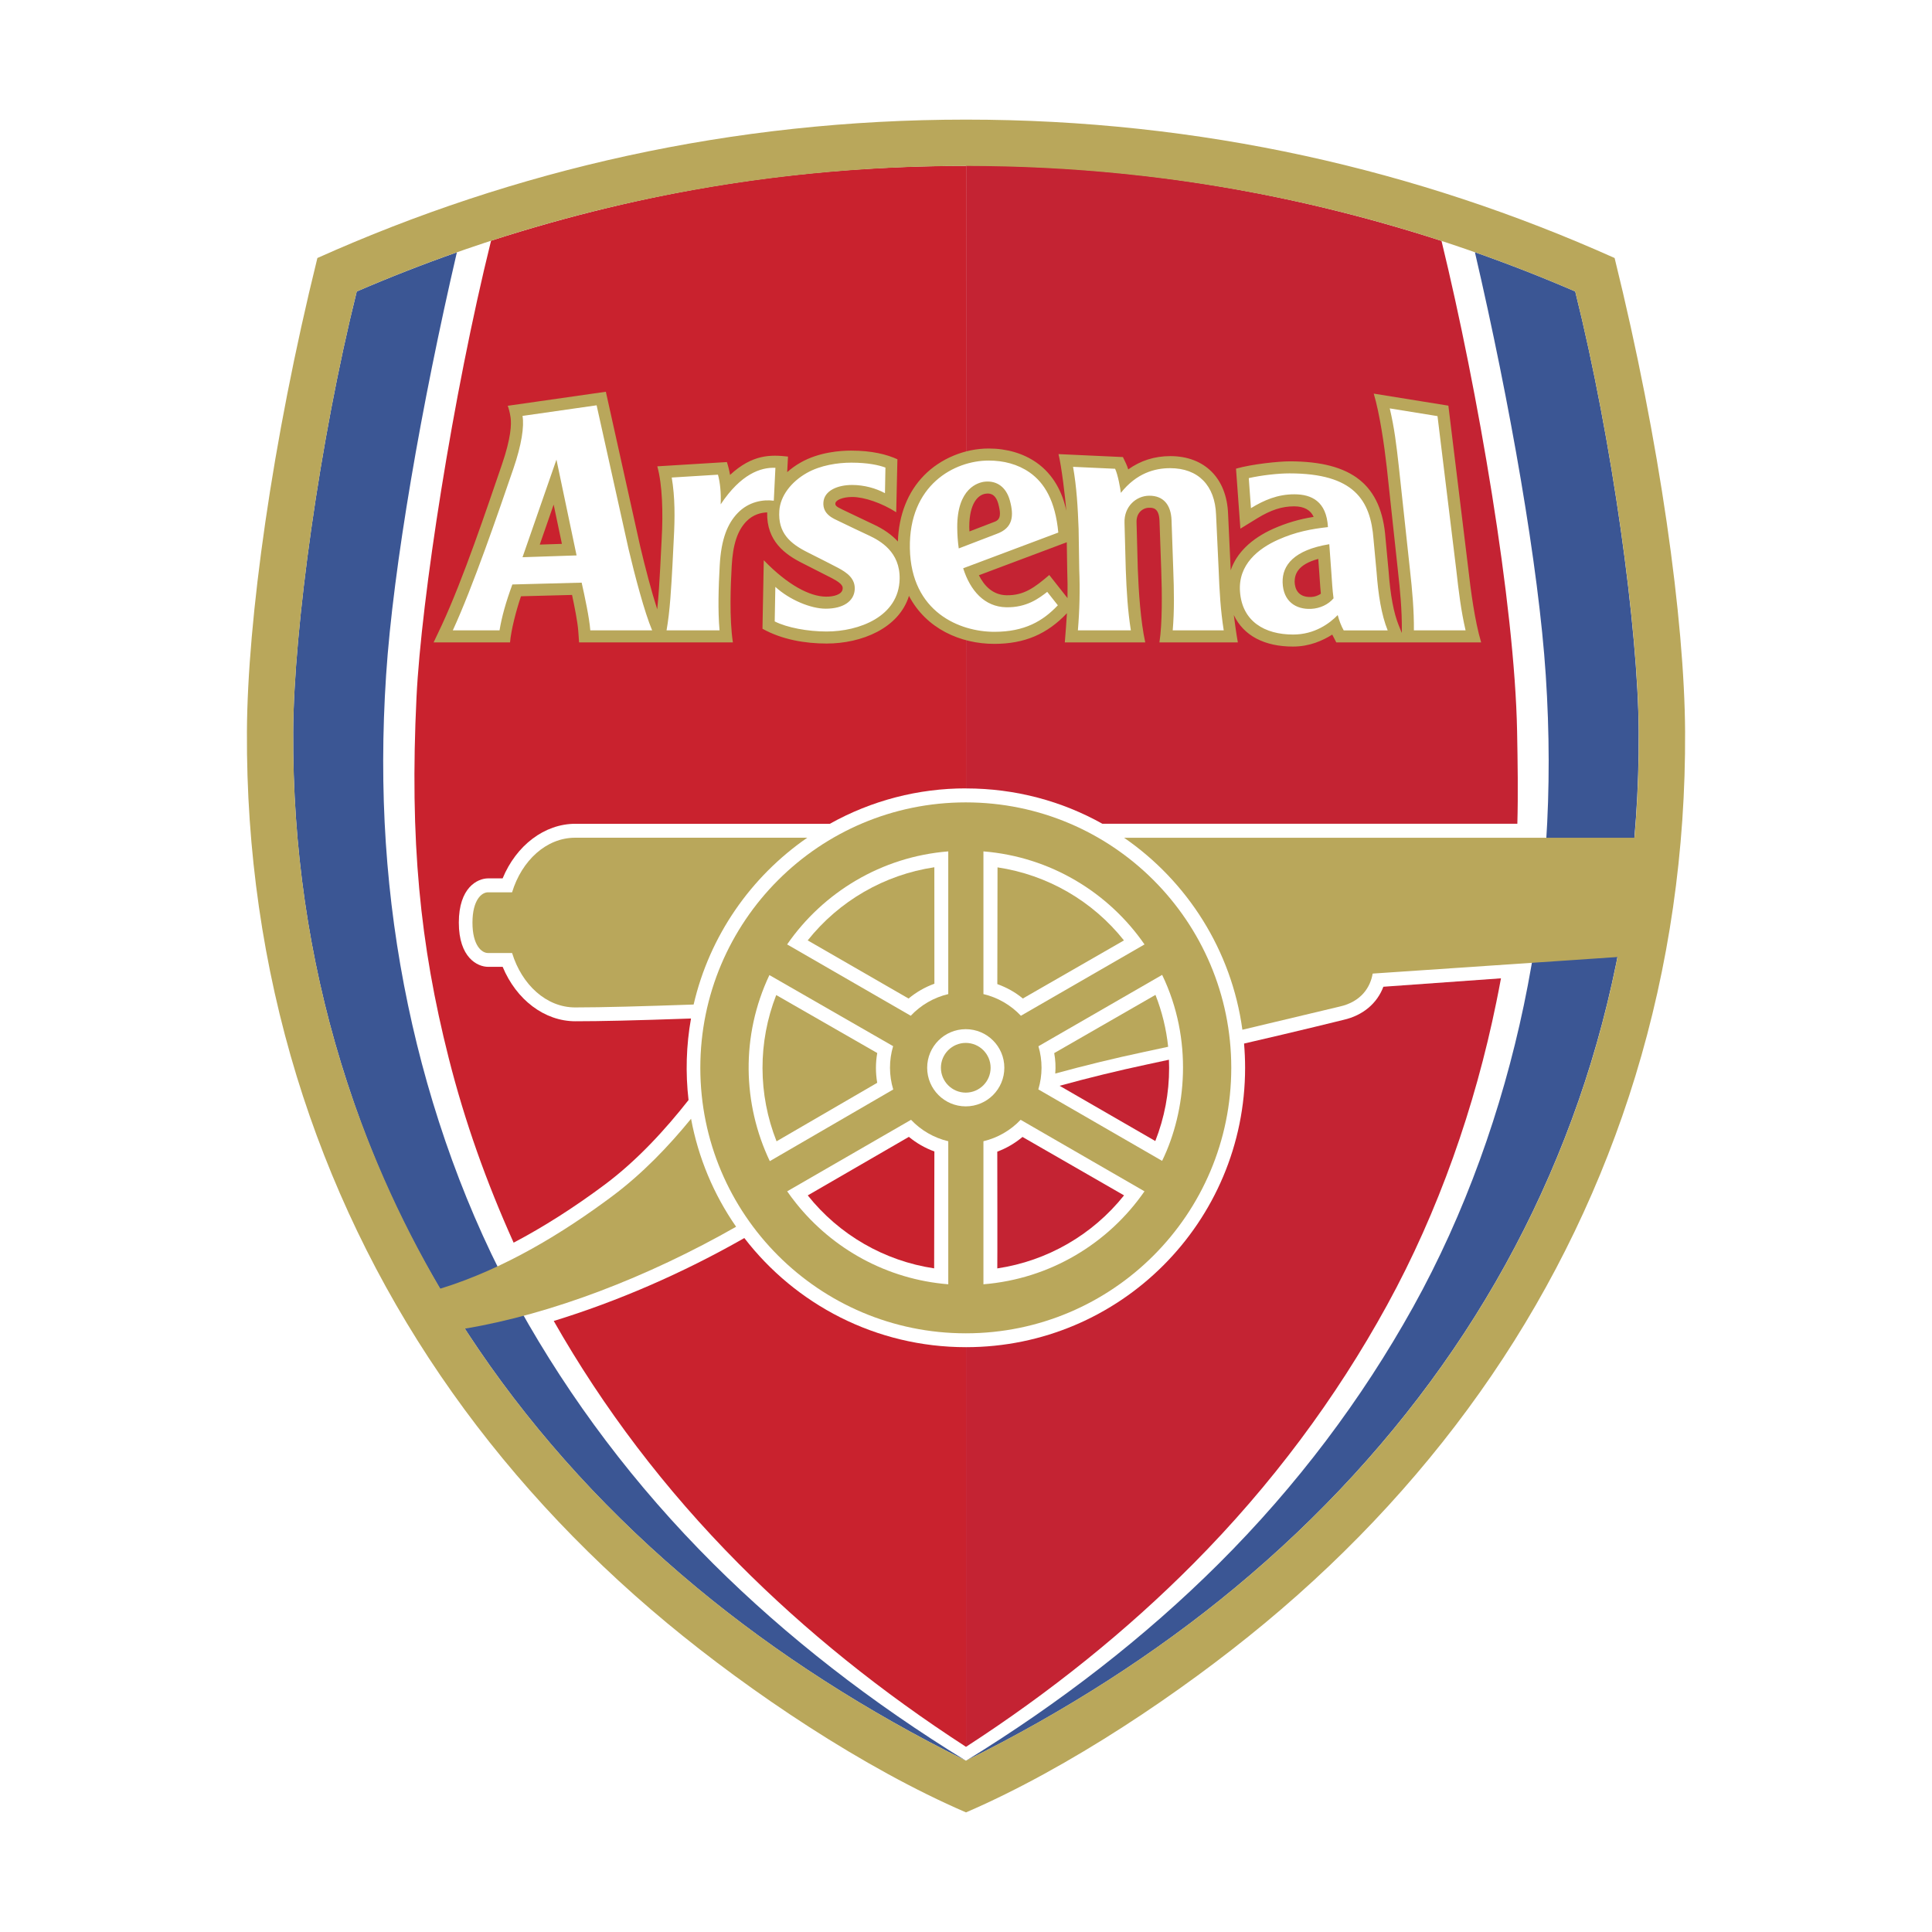
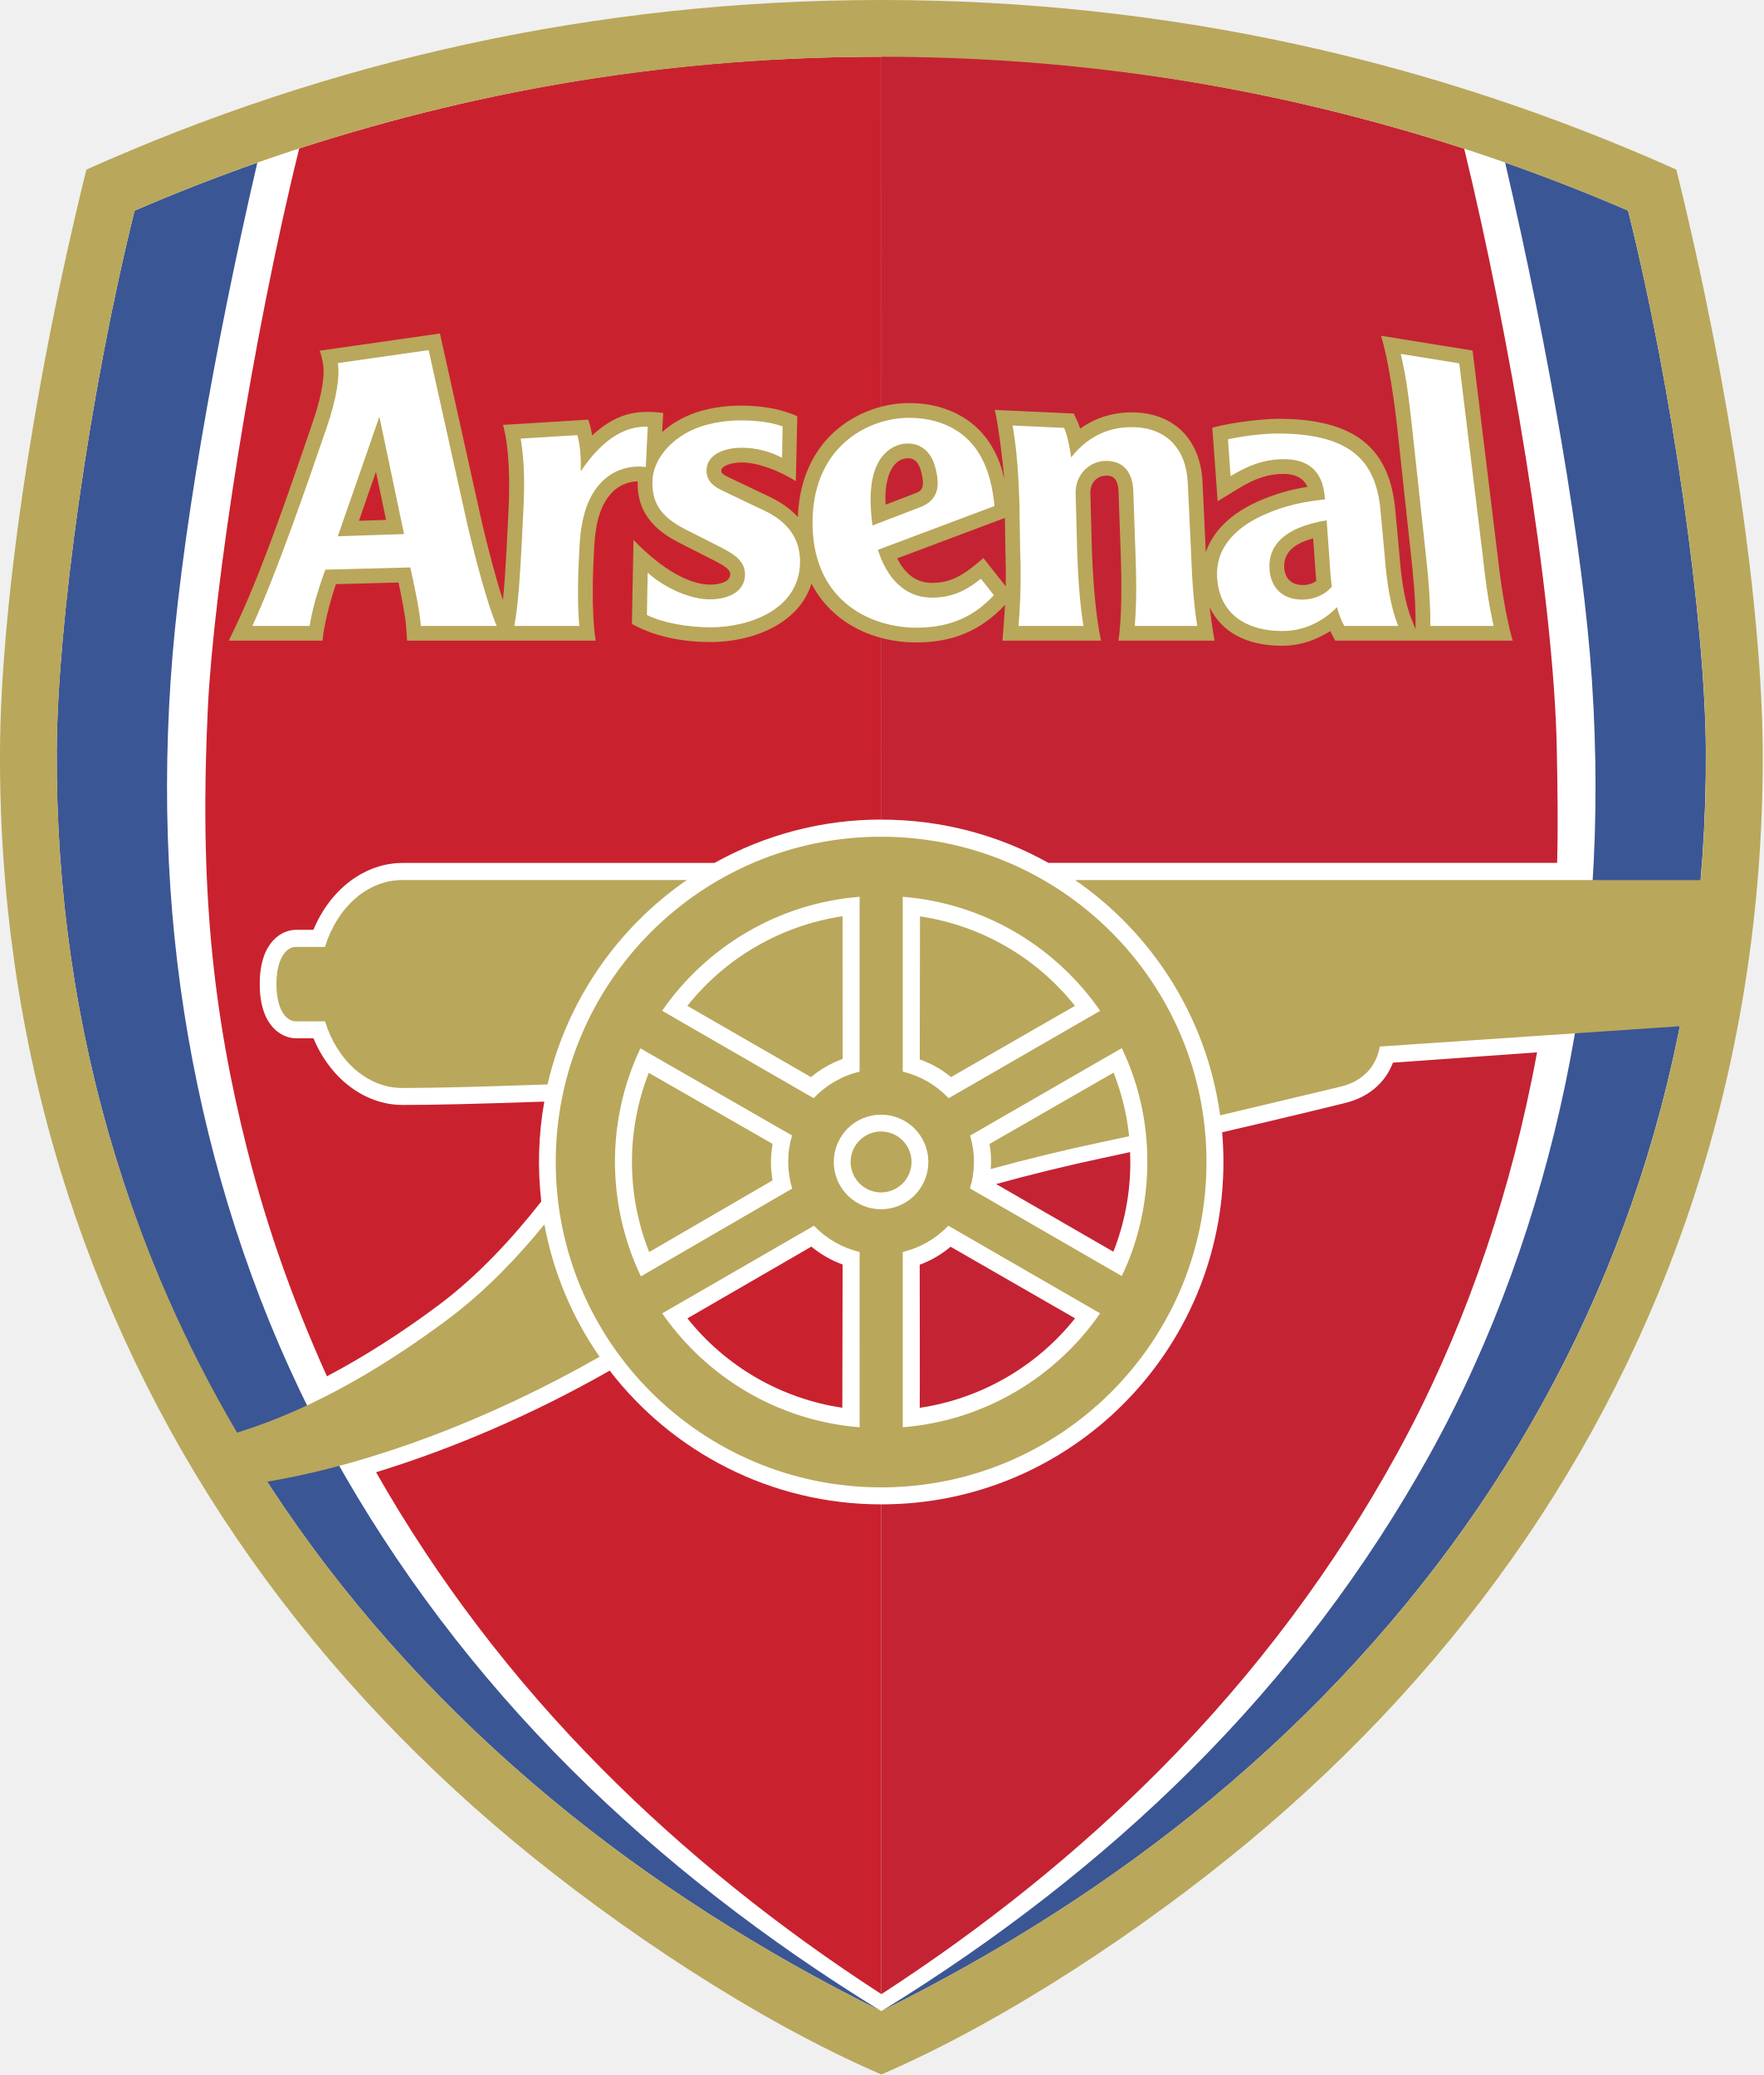
- <svg xmlns="http://www.w3.org/2000/svg" width="2500" height="2500" viewBox="0 0 192.756 192.756">
-   <g fill-rule="evenodd" clip-rule="evenodd">
-     <path fill="#fff" d="M0 0h192.756v192.756H0V0z" />
-     <path d="M96.378 12.677c22.282 0 43.854 4.584 64.131 13.617 4.215 17.152 6.871 35.043 6.932 46.767.002.211.002.423.002.635 0 11.554-1.662 22.842-4.941 33.563a109.644 109.644 0 0 1-14.258 29.67c-6.133 9.001-13.695 17.261-22.479 24.551-9.322 7.739-20.283 14.697-29.387 18.667-9.104-3.97-20.065-10.928-29.39-18.667-8.782-7.29-16.346-15.55-22.477-24.551a109.64 109.64 0 0 1-14.257-29.67c-3.28-10.722-4.942-22.01-4.942-33.566l.002-.632c.061-11.722 2.715-29.614 6.931-46.767 20.276-9.033 41.851-13.617 64.133-13.617z" fill="#fff" />
-     <path d="M96.381 78.662c4.931 0 9.582 1.271 13.599 3.522h41.406c.084-2.895.033-6.146-.025-9.22-.242-12.679-3.928-34.082-7.541-48.929-14.686-4.753-30.445-7.536-47.431-7.536l-.008 62.163z" fill="#c42333" />
-     <path d="M96.39 16.548c-16.607 0-31.899 2.478-47.397 7.467-3.812 15.386-6.965 35.759-7.438 45.539-.692 14.323.345 24.674 3.213 36.006 1.611 6.369 3.751 12.358 6.477 18.422 2.943-1.549 6.004-3.487 9.088-5.79 3.243-2.419 6.058-5.508 8.363-8.441a28.014 28.014 0 0 1 .245-8.134c-5.728.2-8.982.274-11.536.274-3.081 0-5.891-2.145-7.254-5.429h-1.442c-1.088 0-2.932-.929-2.932-4.414 0-3.483 1.844-4.413 2.932-4.413h1.438c1.363-3.294 4.176-5.446 7.259-5.446h25.389a27.75 27.75 0 0 1 13.592-3.532l.003-62.109z" fill="#c9222e" />
-     <path d="M71.172 156.024c-7.827-7.795-14.291-16.41-19.406-25.606-5.191-9.334-8.877-19.729-11.054-30.12-2.239-10.689-2.943-21.487-2.191-32.93.707-10.775 3.55-27.094 7.062-42.192a154.079 154.079 0 0 0-9.991 3.905c-3.694 14.833-6.288 33.651-6.341 43.939-.06 11.467 1.572 22.577 4.767 33.025 3.352 10.954 7.795 19.869 13.746 28.604 5.924 8.695 13.238 16.681 21.738 23.736 7.942 6.594 17 12.392 26.867 17.281-.001.001.001-.001 0 0-9.384-5.761-17.883-12.358-25.197-19.642zM121.572 156.028c7.826-7.795 14.291-16.411 19.404-25.607 5.191-9.334 8.877-19.729 11.055-30.119 2.238-10.689 2.943-21.487 2.191-32.93-.707-10.776-3.559-27.111-7.07-42.208a154.505 154.505 0 0 1 10.008 3.914c3.695 14.832 6.279 33.658 6.332 43.946.061 11.468-1.572 22.578-4.768 33.025a105.704 105.704 0 0 1-13.746 28.604c-5.924 8.694-13.238 16.682-21.738 23.737-7.941 6.592-16.998 12.391-26.866 17.28 0 .001-.001-.001 0 0 9.386-5.762 17.884-12.358 25.198-19.642z" fill="#3b5694" />
-     <path d="M96.358 80.054c-14.628 0-26.487 11.858-26.487 26.484 0 14.629 11.859 26.487 26.487 26.487 14.626 0 26.486-11.858 26.486-26.487 0-14.626-11.86-26.484-26.486-26.484z" fill="#b9a75b" />
-     <path d="M96.378 134.408c-9 0-17.019-4.269-22.116-10.889-6.224 3.553-12.758 6.355-19.015 8.274 4.937 8.679 11.075 16.792 18.45 24.217 6.655 6.702 14.272 12.824 22.681 18.272v-39.874z" fill="#c9222e" />
-     <path d="M57.38 100.511c-2.865 0-5.316-2.257-6.288-5.429h-2.408c-.623 0-1.546-.754-1.546-3.028s.923-3.028 1.546-3.028h2.405c.972-3.178 3.424-5.446 6.291-5.446h23.163c-5.623 3.882-9.749 9.778-11.339 16.642-5.13.178-9.065.289-11.824.289z" fill="#b9a75b" />
-     <path d="M161.09 25.742c-19.672-8.813-41.32-13.808-64.711-13.808s-45.042 4.995-64.713 13.808c-4.537 18.361-6.973 36.172-7.03 47.251-.062 11.846 1.609 23.417 4.969 34.398a110.363 110.363 0 0 0 14.345 29.854c6.168 9.051 13.774 17.359 22.606 24.69 8.308 6.896 19.56 14.462 29.823 18.888 10.262-4.426 21.514-11.992 29.821-18.888 8.834-7.331 16.439-15.64 22.607-24.69a110.33 110.33 0 0 0 14.344-29.854c3.361-10.98 5.033-22.552 4.971-34.398-.06-11.079-2.495-28.89-7.032-47.251zm-16.102 108.901c-5.924 8.696-13.238 16.682-21.738 23.737-7.943 6.593-17.012 12.395-26.879 17.284-9.867-4.89-18.922-10.691-26.865-17.284-8.5-7.056-15.814-15.041-21.739-23.737-.469-.688-.927-1.384-1.379-2.083 8.655-1.461 18.222-5.134 27.054-10.168a27.707 27.707 0 0 1-4.495-10.773c-2.213 2.719-4.851 5.478-7.861 7.725-4.883 3.646-10.78 7.264-17.158 9.226a105.411 105.411 0 0 1-9.906-22.53c-3.195-10.443-4.827-21.554-4.767-33.021.054-10.288 2.647-29.107 6.34-43.94 19.234-8.303 39.672-12.523 60.783-12.523 21.11 0 41.549 4.221 60.782 12.523 3.695 14.833 6.287 33.652 6.342 43.94a115.16 115.16 0 0 1-.43 10.567l-50.92-.002c6.299 4.346 10.719 11.217 11.801 19.154l9.709-2.313c2.168-.488 3.064-1.951 3.289-3.29l24.43-1.653a108.269 108.269 0 0 1-2.646 10.559 105.767 105.767 0 0 1-13.747 28.602z" fill="#b9a75b" />
-     <path d="M98.117 113.862v14.271c6.66-.534 12.469-4.08 16.068-9.275l-12.357-7.135a7.526 7.526 0 0 1-3.711 2.139zM94.608 84.943c-6.665.534-12.478 4.083-16.076 9.282l12.334 7.117a7.514 7.514 0 0 1 3.742-2.162V84.943zM96.355 102.681a3.85 3.85 0 1 0 0 7.702 3.85 3.85 0 0 0 3.848-3.852 3.849 3.849 0 0 0-3.848-3.85zM98.117 84.943V99.18a7.516 7.516 0 0 1 3.738 2.162l12.334-7.116c-3.597-5.199-9.408-8.747-16.072-9.283zM94.608 113.863a7.5 7.5 0 0 1-3.714-2.14l-12.357 7.135c.283.408.582.807.891 1.193 3.629 4.54 9.043 7.59 15.181 8.082v-14.27h-.001zM103.594 108.689l12.35 7.131c2.432-4.987 3.109-12.12.004-18.556l-12.344 7.12a7.5 7.5 0 0 1-.01 4.305z" fill="#fff" />
-     <path d="M80.584 93.823l10.064 5.801a8.627 8.627 0 0 1 2.577-1.478l-.005-11.62a19.923 19.923 0 0 0-12.636 7.297zM99.523 86.537l-.02 11.646c.939.344 1.777.798 2.545 1.439l10.088-5.798a19.854 19.854 0 0 0-12.613-7.287zM116.547 104.436a19.76 19.76 0 0 0-1.266-5.176l-10.102 5.808a7.729 7.729 0 0 1 .104 2.041 157.803 157.803 0 0 1 8.908-2.166 329.85 329.85 0 0 0 2.356-.507z" fill="#b9a75b" />
-     <path d="M96.378 174.283c8.411-5.448 16.043-11.589 22.698-18.29 7.799-7.854 14.23-16.521 19.303-25.764 5.15-9.384 8.787-19.817 10.91-30.241.164-.806.318-1.575.463-2.38l-11.732.84c-.621 1.646-2.023 2.864-3.994 3.307l.02-.004c-.08.019-4.379 1.088-9.926 2.365.068.797.104 1.604.104 2.418 0 15.396-12.461 27.874-27.844 27.874v39.875h-.002z" fill="#c42333" />
-     <path d="M98.834 106.53a2.483 2.483 0 0 0-2.479-2.479 2.483 2.483 0 0 0-2.48 2.479 2.484 2.484 0 0 0 2.48 2.482 2.484 2.484 0 0 0 2.479-2.482z" fill="#b9a75b" />
-     <path d="M99.5 126.549a19.947 19.947 0 0 0 12.646-7.286l-10.133-5.83a8.5 8.5 0 0 1-2.514 1.467c.001-.001.019 11.65.001 11.649z" fill="#c42333" />
-     <path d="M80.59 119.265l10.089-5.84a8.632 8.632 0 0 0 2.545 1.457l-.024 11.663a19.869 19.869 0 0 1-12.61-7.28z" fill="#c9222e" />
-     <path d="M116.643 106.552c0-.273-.006-.549-.018-.822-.762.167-1.494.324-2.184.47a152.887 152.887 0 0 0-8.723 2.13l9.547 5.511a19.807 19.807 0 0 0 1.378-7.289z" fill="#c42333" />
-     <path d="M76.763 97.283c-2.858 6.045-2.677 12.854.04 18.564l12.315-7.149a7.526 7.526 0 0 1-.011-4.322l-12.344-7.093z" fill="#fff" />
-     <path d="M77.477 113.868l10.044-5.837a8.587 8.587 0 0 1 .002-2.97l-10.079-5.785a19.922 19.922 0 0 0 .033 14.592zM106.449 61.177c-.027.546-.166 2.371-.213 2.916h8.025c-.469-2.149-.66-5.122-.744-7.342l-.123-4.631c-.016-.443.109-.809.363-1.075a1.23 1.23 0 0 1 .873-.386c.375-.005 1.004-.012 1.053 1.296l.174 4.925c.082 2.217.113 5.327-.18 7.213h7.824c-.129-.673-.352-2.288-.404-2.732.982 2.081 3.084 3.147 5.902 3.147 1.668 0 2.969-.6 3.92-1.193l.404.778h14.451c-.643-2.174-1.039-5.189-1.293-7.431 0-.011-1.977-16.19-1.977-16.19l-7.445-1.201c.6 2.022 1.047 5.122 1.299 7.352l1.115 10.344c.213 1.886.406 3.905.389 5.936l-.002.251-.297-.731c-.514-1.261-.848-3.034-1.021-5.421l-.311-3.321c-.391-5.255-3.285-7.653-9.562-7.653-1.068 0-3.734.267-5.352.73l.436 5.987 1.672-1.028c1.371-.841 2.475-1.2 3.691-1.2.996 0 1.645.374 1.947 1.053a15.78 15.78 0 0 0-4.023 1.183c-2.219.994-3.67 2.425-4.252 4.143l-.006-.145-.256-5.487c-.133-3.546-2.342-5.757-5.764-5.757-1.578 0-2.98.452-4.199 1.326a4.606 4.606 0 0 0-.225-.596l-.303-.636-6.428-.295c.291 1.156.688 4.382.773 5.647-.342-1.745-1.252-3.605-2.98-4.809-1.311-.913-2.957-1.396-4.762-1.396-2.388 0-4.795 1.001-6.442 2.68-1.627 1.658-2.522 3.929-2.614 6.599-.607-.665-1.411-1.233-2.416-1.701l-2.954-1.407-.147-.071c-.709-.331-.734-.446-.718-.636.024-.303.705-.628 1.677-.628 1.213 0 2.97.612 4.392 1.522l.119-5.285c-1.051-.477-2.521-.864-4.621-.864-1.095 0-3.204.153-5.02 1.181-.501.284-.956.61-1.356.968l.081-1.553c-1.709-.193-3.543-.244-5.781 1.829a9.001 9.001 0 0 0-.317-1.282l-6.942.425c.517 1.859.579 4.679.439 7.193a3618.279 3618.279 0 0 0-.15 2.951c-.078 1.385-.157 2.799-.297 4.123-.578-1.793-1.216-4.24-1.697-6.276l-3.428-15.431-9.79 1.4c.084.197.223.697.288 1.185.085.646.059 1.983-.873 4.696-1.571 4.576-3.834 11.334-5.992 16-.302.653-.818 1.726-.818 1.726h7.626c.098-1.194.601-3.167 1.092-4.601l5.094-.134c.238 1.107.553 2.678.62 3.594l.083 1.141H73.12c-.363-2.408-.223-5.738-.117-7.626.119-2.146.568-3.516 1.456-4.44.688-.715 1.509-.887 2.083-.904-.079 2.871 1.81 4.209 3.489 5.052l2.999 1.527c1.079.564 1.056.854 1.042 1.045-.044.576-.911.8-1.708.782-1.563-.034-3.724-1.113-6.162-3.633l-.13 6.834c1.932 1.086 4.272 1.477 6.402 1.477 3.477 0 7.209-1.512 8.215-4.754 1.713 3.275 5.138 4.787 8.512 4.787 3.02-.001 5.276-.972 7.248-3.062zm-52.597-6.843l1.386-3.99c.408 1.936.621 2.951.823 3.917l-2.209.073zm42.854-1.715l-.001-.056c0-2.326.87-3.238 1.69-3.313.246-.023.902-.084 1.203 1.007.115.424.166.742.166.984 0 .632-.34.754-.742.897l-.023.009-2.277.874c-.006-.134-.016-.267-.016-.402zm7.98 4.749c-1.443 1.234-2.52 2.055-4.271 2.02-1.377-.028-2.227-.955-2.75-1.995l8.768-3.293.043 2.769v.014c.035.935.045 1.851.029 2.756v.034l-1.819-2.305zm26.123 2.194c-1.334.049-1.623-.857-1.643-1.514.006-.688.234-1.712 2.359-2.286l.105 1.456.045.659c.031.469.061.895.107 1.359-.278.189-.6.312-.973.326z" fill="#b9a75b" />
-     <path d="M88.34 46.649c-.676-.249-1.765-.49-3.409-.49-1.353 0-3.072.257-4.434 1.027-1.554.88-2.646 2.287-2.745 3.775-.148 2.214 1.078 3.269 2.813 4.14 1.181.593 2.306 1.164 3.016 1.536.953.499 1.776 1.109 1.693 2.213-.084 1.121-1.119 1.879-2.894 1.879-1.468 0-3.585-.862-5.024-2.176L77.293 62c1.257.63 3.312 1.005 5.173 1.005 3.229 0 7.22-1.478 7.291-5.251.051-2.685-1.919-3.796-3.084-4.338a229.488 229.488 0 0 1-2.971-1.415c-.533-.259-1.648-.674-1.55-1.897.095-1.165 1.424-1.719 2.863-1.719 1.211 0 2.38.334 3.278.82l.047-2.556zM59.525 40.437l-7.393 1.058c.183 1.06-.1 2.9-.907 5.251-1.558 4.539-4.06 11.835-6.049 16.146h4.662c.229-1.377.622-2.779 1.28-4.579l6.914-.182c.305 1.361.773 3.532.862 4.761h6.172c-.758-1.772-1.746-5.538-2.357-8.124l-3.184-14.331zm-7.393 15.157l3.385-9.738 2.008 9.558-5.393.18zM77.363 46.675l-.161 3.28c-1.087-.141-2.516.099-3.608 1.236-1.01 1.052-1.639 2.583-1.786 5.198-.12 2.156-.197 4.515-.018 6.502h-5.288c.348-1.958.466-4.296.587-6.454l.132-2.642c.121-2.15.129-4.188-.202-6.152l4.612-.284c.214.77.32 1.812.271 2.96 2.017-3.028 3.989-3.712 5.461-3.644zM143.42 41.516l-4.764-.77c.469 1.994.654 3.577.896 5.724l1.117 10.347c.242 2.157.412 4.118.395 6.075h5.158c-.459-1.958-.691-3.918-.934-6.075l-1.868-15.301zM122.092 62.892c-.312-1.958-.428-3.918-.508-6.075l-.258-5.476c-.107-2.907-1.781-4.632-4.582-4.632-1.535 0-3.357.495-4.916 2.465-.047-.415-.285-1.796-.574-2.405l-4.195-.193c.361 2.03.475 4.066.555 6.214l.062 4.027a48.786 48.786 0 0 1-.135 6.075h5.285c-.312-1.958-.428-3.918-.508-6.075l-.125-4.645c-.061-1.65 1.172-2.698 2.443-2.714 1.469-.02 2.193.953 2.248 2.431l.172 4.928c.082 2.157.113 4.118-.053 6.075h5.089zM138.449 62.892c-.633-1.557-.947-3.625-1.105-5.781l-.307-3.306c-.293-3.902-1.934-6.576-8.387-6.576-1.115 0-2.75.179-4.059.472l.217 2.997c1.311-.803 2.664-1.382 4.328-1.382 1.719 0 3.211.705 3.354 3.273-1.668.185-3.229.477-4.975 1.26-1.967.88-3.994 2.468-3.801 5.169.213 2.987 2.467 4.29 5.307 4.29 2.139 0 3.635-1.11 4.443-1.941.146.551.357 1.105.598 1.526h4.387v-.001zm-7.648-2.145c-1.488.067-2.781-.723-2.834-2.636-.047-1.717 1.129-3.235 4.656-3.816l.205 2.816c.07.969.098 1.654.219 2.584-.508.608-1.34 1.011-2.246 1.052zM102.717 47.13c-1.17-.814-2.582-1.18-4.076-1.18-3.417 0-7.982 2.425-7.863 8.772.121 6.37 4.993 8.314 8.429 8.314 3.016 0 4.844-1.066 6.334-2.646l-1.059-1.34c-.807.632-2.047 1.579-4.092 1.537-2.164-.042-3.588-1.654-4.294-3.89l9.491-3.564c-.294-3.136-1.366-4.956-2.87-6.003zm-3.289 6.139l-3.774 1.448a15.746 15.746 0 0 1-.15-2.091c-.022-3.92 2.088-4.508 2.779-4.572 1.168-.108 2.102.533 2.473 1.886.418 1.529.314 2.741-1.328 3.329z" fill="#fff" />
-   </g>
+ <svg xmlns="http://www.w3.org/2000/svg" width="1862" height="2191" viewBox="0 0 1862 2191" fill="none">
+   <path fill-rule="evenodd" clip-rule="evenodd" d="M930.498 9.636C1219.49 9.636 1499.27 69.09 1762.26 186.246C1816.93 408.703 1851.38 640.745 1852.17 792.803C1852.19 795.539 1852.19 798.289 1852.19 801.039C1852.19 950.891 1830.64 1097.29 1788.11 1236.34C1746.19 1373.19 1683.84 1502.92 1603.19 1621.16C1523.64 1737.9 1425.57 1845.03 1311.64 1939.58C1190.74 2039.95 1048.58 2130.19 930.498 2181.68C812.422 2130.19 670.26 2039.95 549.317 1939.58C435.416 1845.03 337.313 1737.9 257.796 1621.16C177.145 1502.92 114.806 1373.19 72.886 1236.34C30.345 1097.28 8.789 950.878 8.789 801L8.815 792.803C9.606 640.771 44.028 408.716 98.708 186.246C361.683 69.09 641.506 9.636 930.498 9.636Z" fill="white" />
+   <path fill-rule="evenodd" clip-rule="evenodd" d="M930.537 865.446C994.491 865.446 1054.81 881.931 1106.91 911.126H1643.94C1645.03 873.578 1644.37 831.414 1643.61 791.545C1640.48 627.101 1592.67 349.509 1545.81 156.947C1355.34 95.302 1150.95 59.207 930.641 59.207L930.537 865.446Z" fill="#C42333" />
+   <path fill-rule="evenodd" clip-rule="evenodd" d="M930.654 59.842C715.265 59.842 516.932 91.981 315.926 156.688C266.485 356.24 225.592 620.473 219.457 747.318C210.482 933.084 223.932 1067.33 261.129 1214.31C282.023 1296.91 309.778 1374.59 345.134 1453.24C383.304 1433.15 423.004 1408.01 463.003 1378.14C505.064 1346.77 541.574 1306.7 571.469 1268.66C567.388 1233.53 568.459 1197.99 574.647 1163.17C500.356 1165.76 458.153 1166.72 425.028 1166.72C385.068 1166.72 348.623 1138.9 330.945 1096.31H312.243C298.132 1096.31 274.215 1084.26 274.215 1039.06C274.215 993.886 298.132 981.824 312.243 981.824H330.893C348.571 939.102 385.055 911.191 425.041 911.191H754.33C808.192 881.059 868.898 865.284 930.615 865.381L930.654 59.842Z" fill="#C9222E" />
+   <path fill-rule="evenodd" clip-rule="evenodd" d="M603.583 1868.81C502.068 1767.71 418.232 1655.98 351.891 1536.71C284.565 1415.65 236.759 1280.83 208.524 1146.06C179.484 1007.43 170.354 867.379 180.107 718.966C189.276 579.217 226.15 367.563 271.699 171.746C227.931 187.119 184.711 204.011 142.118 222.393C94.208 414.773 60.565 658.838 59.877 792.271C59.099 940.995 80.266 1085.09 121.704 1220.6C165.179 1362.67 222.803 1478.29 299.986 1591.58C376.819 1704.36 471.68 1807.93 581.923 1899.43C684.929 1984.96 802.409 2060.16 930.382 2123.57C930.395 2123.55 930.369 2123.58 930.382 2123.57C808.674 2048.85 698.444 1963.29 603.583 1868.81ZM1257.26 1868.87C1358.76 1767.77 1442.61 1656.02 1508.92 1536.75C1576.25 1415.69 1624.06 1280.87 1652.3 1146.11C1681.33 1007.48 1690.47 867.431 1680.72 719.018C1671.55 579.256 1634.56 367.395 1589.03 171.59C1632.87 187.001 1676.16 203.932 1718.83 222.354C1766.75 414.721 1800.26 658.89 1800.95 792.323C1801.74 941.06 1780.56 1085.15 1739.11 1220.65C1698.69 1352.58 1638.59 1477.65 1560.83 1591.64C1484 1704.4 1389.14 1808 1278.89 1899.5C1175.9 1985 1058.43 2060.21 930.447 2123.62C930.447 2123.63 930.434 2123.6 930.447 2123.62C1052.18 2048.89 1162.4 1963.34 1257.26 1868.87Z" fill="#3B5694" />
+   <path fill-rule="evenodd" clip-rule="evenodd" d="M930.239 883.5C740.517 883.5 586.709 1037.3 586.709 1226.99C586.709 1416.73 740.517 1570.52 930.239 1570.52C1119.93 1570.52 1273.76 1416.73 1273.76 1226.99C1273.76 1037.3 1119.93 883.5 930.239 883.5Z" fill="#B9A75B" />
+   <path fill-rule="evenodd" clip-rule="evenodd" d="M930.498 1588.46C813.771 1588.46 709.766 1533.09 643.659 1447.23C562.935 1493.31 478.191 1529.65 397.039 1554.54C461.071 1667.11 540.679 1772.33 636.331 1868.63C722.645 1955.55 821.436 2034.96 930.498 2105.62V1588.46Z" fill="#C9222E" />
+   <path fill-rule="evenodd" clip-rule="evenodd" d="M424.704 1148.82C387.545 1148.82 355.756 1119.55 343.15 1078.41H311.918C303.838 1078.41 291.867 1068.63 291.867 1039.14C291.867 1009.64 303.838 999.865 311.918 999.865H343.111C355.717 958.647 387.519 929.232 424.704 929.232H725.122C652.193 979.58 598.68 1056.05 578.058 1145.07C511.523 1147.38 460.487 1148.82 424.704 1148.82Z" fill="#B9A75B" />
+   <path fill-rule="evenodd" clip-rule="evenodd" d="M1769.8 179.087C1514.66 64.784 1233.89 0 930.511 0C627.136 0 346.327 64.784 91.199 179.087C32.355 417.224 0.761 648.229 0.022 791.921C-0.783 945.561 20.89 1095.63 64.468 1238.05C106.655 1375.75 169.378 1506.28 250.52 1625.25C330.517 1742.64 429.165 1850.4 543.714 1945.48C651.467 2034.92 797.403 2133.05 930.511 2190.45C1063.61 2133.05 1209.54 2034.92 1317.28 1945.48C1431.86 1850.4 1530.49 1742.63 1610.49 1625.25C1691.63 1506.28 1754.35 1375.75 1796.53 1238.05C1840.12 1095.65 1861.81 945.561 1861 791.921C1860.22 648.229 1828.64 417.224 1769.8 179.087ZM1560.96 1591.51C1484.13 1704.29 1389.26 1807.87 1279.02 1899.37C1176 1984.88 1058.38 2060.13 930.408 2123.54C802.435 2060.12 684.994 1984.88 581.975 1899.37C471.732 1807.86 376.871 1704.29 300.025 1591.51C293.942 1582.58 288.002 1573.56 282.14 1564.49C394.393 1545.54 518.475 1497.9 633.024 1432.61C603.889 1390.71 584.015 1343.08 574.725 1292.89C546.023 1328.16 511.808 1363.94 472.77 1393.08C409.438 1440.37 332.955 1487.29 250.234 1512.74C196.145 1420.69 153.025 1322.62 121.756 1220.53C80.317 1085.09 59.151 940.982 59.929 792.258C60.629 658.825 94.26 414.747 142.157 222.367C391.618 114.679 656.694 59.946 930.498 59.946C1204.29 59.946 1469.38 114.692 1718.83 222.367C1766.75 414.747 1800.37 658.825 1801.08 792.258C1801.32 838.003 1799.46 883.735 1795.5 929.31L1135.08 929.284C1216.78 985.65 1274.11 1074.77 1288.14 1177.71L1414.06 1147.71C1442.18 1141.38 1453.8 1122.4 1456.72 1105.04L1773.57 1083.6C1764.44 1129.79 1752.98 1175.5 1739.25 1220.55C1698.82 1352.46 1638.71 1477.52 1560.96 1591.51Z" fill="#B9A75B" />
+   <path fill-rule="evenodd" clip-rule="evenodd" d="M953.053 1321.98V1507.07C1039.43 1500.15 1114.77 1454.16 1161.45 1386.78L1001.18 1294.24C988.166 1307.95 971.445 1317.59 953.053 1321.98ZM907.542 946.91C821.099 953.836 745.705 999.865 699.04 1067.29L859.009 1159.6C872.092 1145.7 888.968 1135.95 907.542 1131.56V946.91ZM930.2 1176.97C916.954 1176.97 904.249 1182.23 894.883 1191.6C885.516 1200.96 880.254 1213.67 880.254 1226.91C880.254 1240.16 885.516 1252.86 894.883 1262.23C904.249 1271.6 916.954 1276.86 930.2 1276.86C936.758 1276.86 943.25 1275.56 949.307 1273.05C955.364 1270.54 960.867 1266.86 965.501 1262.22C970.135 1257.58 973.811 1252.07 976.317 1246.01C978.823 1239.95 980.111 1233.46 980.108 1226.9C980.11 1220.35 978.82 1213.85 976.313 1207.8C973.806 1201.74 970.13 1196.23 965.496 1191.6C960.861 1186.96 955.359 1183.28 949.303 1180.77C943.247 1178.26 936.756 1176.97 930.2 1176.97ZM953.053 946.91V1131.56C971.608 1135.96 988.464 1145.71 1001.53 1159.6L1161.5 1067.31C1114.85 999.878 1039.48 953.861 953.053 946.91ZM907.542 1322C889.127 1317.63 872.387 1307.98 859.372 1294.24L699.105 1386.78C702.775 1392.07 706.653 1397.25 710.661 1402.25C757.728 1461.13 827.947 1500.69 907.555 1507.07L907.542 1322ZM1024.09 1254.89L1184.26 1347.38C1215.81 1282.7 1224.59 1190.18 1184.32 1106.71L1024.22 1199.05C1029.63 1217.28 1029.59 1236.69 1024.09 1254.89Z" fill="white" />
+   <path fill-rule="evenodd" clip-rule="evenodd" d="M725.654 1062.08L856.182 1137.32C866.131 1129.04 877.439 1122.56 889.605 1118.15L889.54 967.441C824.909 977.128 766.349 1010.94 725.654 1062.08ZM971.289 967.583L971.029 1118.63C983.208 1123.09 994.077 1128.98 1004.04 1137.29L1134.88 1062.09C1094.29 1011 1035.82 977.223 971.289 967.583ZM1192.09 1199.73C1189.67 1176.71 1184.15 1154.13 1175.67 1132.6L1044.65 1207.93C1046.27 1216.65 1046.72 1225.55 1045.99 1234.4C1084.23 1223.92 1122.75 1214.55 1161.53 1206.3C1171.72 1204.15 1181.91 1201.96 1192.09 1199.73Z" fill="#B9A75B" />
+   <path fill-rule="evenodd" clip-rule="evenodd" d="M930.499 2105.63C1039.59 2034.97 1138.57 1955.32 1224.89 1868.41C1326.04 1766.55 1409.45 1654.14 1475.24 1534.26C1542.04 1412.55 1589.21 1277.24 1616.74 1142.04C1618.87 1131.59 1620.87 1121.61 1622.75 1111.17L1470.59 1122.07C1462.53 1143.41 1444.35 1159.21 1418.78 1164.96L1419.04 1164.91C1418.01 1165.15 1362.25 1179.02 1290.31 1195.58C1291.19 1205.92 1291.65 1216.38 1291.65 1226.94C1291.65 1426.62 1130.04 1588.46 930.524 1588.46V2105.63H930.499Z" fill="#C42333" />
+   <path fill-rule="evenodd" clip-rule="evenodd" d="M962.352 1226.89C962.338 1218.36 958.947 1210.19 952.92 1204.17C946.893 1198.14 938.723 1194.75 930.2 1194.74C921.675 1194.75 913.502 1198.14 907.472 1204.16C901.443 1210.19 898.049 1218.36 898.035 1226.89C898.042 1235.42 901.432 1243.6 907.462 1249.63C913.492 1255.67 921.669 1259.07 930.2 1259.08C938.729 1259.06 946.903 1255.66 952.93 1249.63C958.957 1243.59 962.345 1235.42 962.352 1226.89Z" fill="#B9A75B" />
+   <path fill-rule="evenodd" clip-rule="evenodd" d="M970.99 1486.53C1035.64 1476.88 1094.23 1443.12 1135.01 1392.03L1003.58 1316.42C993.889 1324.59 982.859 1331.02 970.977 1335.44C970.99 1335.43 971.223 1486.54 970.99 1486.53Z" fill="#C42333" />
+   <path fill-rule="evenodd" clip-rule="evenodd" d="M725.732 1392.06L856.584 1316.31C866.428 1324.45 877.592 1330.84 889.592 1335.21L889.281 1486.48C824.781 1476.83 766.336 1443.09 725.732 1392.06Z" fill="#C9222E" />
+   <path fill-rule="evenodd" clip-rule="evenodd" d="M1193.33 1227.17C1193.33 1223.63 1193.25 1220.05 1193.1 1216.51C1183.21 1218.68 1173.72 1220.71 1164.77 1222.61C1126.8 1230.71 1089.07 1239.92 1051.64 1250.23L1175.46 1321.71C1187.32 1291.6 1193.38 1259.53 1193.33 1227.17Z" fill="#C42333" />
+   <path fill-rule="evenodd" clip-rule="evenodd" d="M676.097 1106.96C639.029 1185.36 641.377 1273.67 676.615 1347.73L836.338 1255.01C830.811 1236.74 830.761 1217.25 836.195 1198.95L676.097 1106.96Z" fill="white" />
+   <path fill-rule="evenodd" clip-rule="evenodd" d="M685.357 1322.06L815.625 1246.36C813.397 1233.61 813.405 1220.58 815.651 1207.84L684.929 1132.81C661.131 1193.67 661.284 1261.3 685.357 1322.06ZM1061.12 638.67C1060.77 645.752 1058.96 669.421 1058.35 676.49H1162.44C1156.35 648.618 1153.88 610.059 1152.79 581.266L1151.19 521.203C1150.98 515.457 1152.61 510.71 1155.9 507.26C1157.36 505.714 1159.11 504.474 1161.06 503.614C1163 502.754 1165.1 502.292 1167.22 502.254C1172.09 502.189 1180.24 502.099 1180.88 519.063L1183.14 582.939C1184.2 611.693 1184.6 652.029 1180.8 676.49H1282.28C1280.6 667.761 1277.71 646.815 1277.04 641.057C1289.77 668.047 1317.04 681.872 1353.59 681.872C1375.22 681.872 1392.09 674.091 1404.43 666.399L1409.67 676.49H1597.09C1588.75 648.294 1583.62 609.19 1580.32 580.112C1580.32 579.969 1554.68 370.131 1554.68 370.131L1458.12 354.554C1465.9 380.779 1471.7 420.986 1474.97 449.908L1489.43 584.067C1492.19 608.528 1494.7 634.714 1494.48 661.056L1494.45 664.311L1490.6 654.83C1483.93 638.476 1479.6 615.48 1477.36 584.521L1473.32 541.449C1468.25 473.293 1430.72 442.191 1349.31 442.191C1335.45 442.191 1300.88 445.654 1279.89 451.659L1285.55 529.309L1307.23 515.976C1325.01 505.069 1339.33 500.412 1355.1 500.412C1368.02 500.412 1376.44 505.263 1380.35 514.07C1362.36 516.84 1344.81 522 1328.18 529.413C1299.4 542.305 1280.58 560.865 1273.03 583.147L1272.95 581.266L1269.63 510.101C1267.91 464.11 1239.26 435.434 1194.87 435.434C1174.41 435.434 1156.22 441.296 1140.41 452.632C1139.62 449.991 1138.65 447.408 1137.5 444.902L1133.57 436.653L1050.2 432.827C1053.97 447.82 1059.12 489.661 1060.22 506.067C1055.79 483.435 1043.98 459.311 1021.57 443.696C1004.57 431.854 983.221 425.59 959.81 425.59C928.838 425.59 897.62 438.573 876.259 460.349C855.157 481.853 843.549 511.307 842.356 545.936C834.483 537.311 824.056 529.945 811.021 523.875L772.708 505.626L770.802 504.705C761.606 500.412 761.282 498.921 761.489 496.457C761.801 492.527 770.633 488.312 783.24 488.312C798.972 488.312 821.76 496.249 840.203 508.052L841.746 439.506C828.115 433.32 809.05 428.301 781.813 428.301C767.611 428.301 740.258 430.285 716.705 443.618C710.207 447.301 704.306 451.529 699.118 456.173L700.168 436.031C678.003 433.527 654.217 432.866 625.19 459.752C624.229 454.117 622.855 448.559 621.079 443.125L531.043 448.637C537.748 472.748 538.552 509.323 536.736 541.929C536.083 554.686 535.434 567.444 534.791 580.202C533.779 598.166 532.755 616.505 530.939 633.677C523.442 610.422 515.168 578.685 508.929 552.279L464.469 352.142L337.495 370.3C338.584 372.855 340.387 379.34 341.23 385.669C342.333 394.047 341.995 411.388 329.908 446.575C309.532 505.925 280.181 593.574 252.193 654.091C248.276 662.56 241.583 676.477 241.583 676.477H340.491C341.762 660.991 348.286 635.402 354.654 616.803L420.722 615.065C423.809 629.423 427.894 649.798 428.763 661.679L429.84 676.477H628.848C624.14 645.246 625.955 602.056 627.33 577.57C628.874 549.736 634.697 531.968 646.214 519.984C655.137 510.71 665.786 508.48 673.23 508.259C672.206 545.495 696.705 562.849 718.482 573.782L757.378 593.587C771.372 600.902 771.074 604.663 770.893 607.141C770.322 614.611 759.077 617.516 748.74 617.283C728.468 616.842 700.441 602.848 668.821 570.164L667.134 658.799C692.192 672.884 722.541 677.956 750.167 677.956C795.263 677.956 843.666 658.345 856.714 616.297C878.931 658.773 923.352 678.384 967.112 678.384C1006.28 678.371 1035.54 665.777 1061.12 638.67ZM378.946 549.918L396.922 498.169C402.214 523.278 404.977 536.442 407.596 548.971L378.946 549.918ZM934.753 527.675L934.74 526.949C934.74 496.781 946.023 484.952 956.658 483.98C959.849 483.681 968.357 482.89 972.261 497.04C973.753 502.539 974.414 506.664 974.414 509.803C974.414 517.999 970.004 519.582 964.791 521.436L964.492 521.553L934.96 532.889C934.882 531.151 934.753 529.426 934.753 527.675ZM1038.25 589.268C1019.54 605.273 1005.57 615.921 982.857 615.467C964.998 615.104 953.974 603.081 947.191 589.593L1060.91 546.883L1061.47 582.796V582.978C1061.92 595.105 1062.05 606.985 1061.84 618.723V619.164L1038.25 589.268ZM1377.06 617.724C1359.76 618.359 1356.01 606.609 1355.75 598.088C1355.83 589.165 1358.79 575.884 1386.35 568.439L1387.71 587.323L1388.29 595.87C1388.69 601.953 1389.08 607.478 1389.68 613.496C1386.07 615.947 1381.9 617.542 1377.06 617.724Z" fill="#B9A75B" />
+   <path fill-rule="evenodd" clip-rule="evenodd" d="M826.248 450.245C817.48 447.016 803.356 443.89 782.034 443.89C764.486 443.89 742.191 447.223 724.526 457.21C704.371 468.624 690.208 486.872 688.924 506.171C687.004 534.886 702.905 548.569 725.408 559.866C740.725 567.557 755.316 574.963 764.525 579.787C776.885 586.259 787.559 594.171 786.483 608.49C785.393 623.029 771.969 632.86 748.948 632.86C729.908 632.86 702.452 621.68 683.788 604.638L682.971 649.344C699.274 657.515 725.927 662.379 750.064 662.379C791.943 662.379 843.705 643.21 844.626 594.275C845.288 559.451 819.737 545.041 804.627 538.012C791.739 531.987 778.895 525.869 766.094 519.66C759.181 516.3 744.72 510.918 745.991 495.056C747.223 479.946 764.46 472.761 783.123 472.761C798.83 472.761 813.991 477.093 825.638 483.396L826.248 450.245ZM452.524 369.677L356.639 383.399C359.012 397.147 355.342 421.012 344.875 451.503C324.668 510.373 292.218 605.001 266.421 660.913H326.886C329.856 643.054 334.953 624.87 343.487 601.525L433.16 599.164C437.116 616.816 443.186 644.973 444.34 660.913H524.39C514.558 637.931 501.744 589.087 493.82 555.547L452.524 369.677ZM356.639 566.26L400.541 439.96L426.585 563.925L356.639 566.26ZM683.879 450.583L681.791 493.123C667.693 491.295 649.159 494.407 634.996 509.154C621.896 522.798 613.738 542.655 611.832 576.571C610.275 604.534 609.277 635.129 611.598 660.9H543.014C547.528 635.506 549.058 605.182 550.627 577.193L552.339 542.927C553.909 515.042 554.012 488.61 549.719 463.137L609.536 459.454C612.312 469.441 613.686 482.955 613.051 497.844C639.211 458.572 664.787 449.701 683.879 450.583ZM1540.62 383.672L1478.83 373.685C1484.92 399.547 1487.32 420.078 1490.46 447.924L1504.94 582.122C1508.08 610.098 1510.29 635.531 1510.07 660.913H1576.96C1571.01 635.518 1568 610.098 1564.85 582.122L1540.62 383.672ZM1264 660.913C1259.96 635.518 1258.45 610.098 1257.41 582.122L1254.07 511.1C1252.68 473.396 1230.97 451.024 1194.64 451.024C1174.73 451.024 1151.1 457.444 1130.88 482.994C1130.27 477.612 1127.19 459.7 1123.44 451.802L1069.03 449.299C1073.71 475.627 1075.19 502.034 1076.23 529.893L1077.03 582.122C1078.09 608.397 1077.5 634.711 1075.28 660.913H1143.83C1139.78 635.518 1138.27 610.098 1137.24 582.122L1135.62 521.877C1134.82 500.477 1150.82 486.885 1167.3 486.677C1186.35 486.418 1195.74 499.038 1196.46 518.207L1198.69 582.122C1199.75 610.098 1200.15 635.531 1198 660.913H1264ZM1476.15 660.913C1467.94 640.719 1463.87 613.898 1461.82 585.935L1457.84 543.057C1454.04 492.449 1432.75 457.768 1349.06 457.768C1334.6 457.768 1313.39 460.089 1296.41 463.89L1299.23 502.76C1316.23 492.345 1333.78 484.836 1355.36 484.836C1377.66 484.836 1397.01 493.979 1398.86 527.286C1377.23 529.685 1356.98 533.472 1334.34 543.628C1308.83 555.041 1282.54 575.637 1285.04 610.668C1287.8 649.409 1317.04 666.309 1353.87 666.309C1381.61 666.309 1401.02 651.912 1411.5 641.134C1413.39 648.281 1416.13 655.466 1419.25 660.926H1476.15V660.913ZM1376.96 633.093C1357.66 633.962 1340.89 623.716 1340.2 598.905C1339.59 576.636 1354.84 556.948 1400.59 549.412L1403.25 585.935C1404.15 598.503 1404.52 607.387 1406.09 619.449C1399.5 627.335 1388.71 632.561 1376.96 633.093ZM1012.71 456.484C997.54 445.927 979.226 441.18 959.849 441.18C915.532 441.18 856.325 472.631 857.868 554.95C859.438 637.568 922.626 662.781 967.19 662.781C1006.31 662.781 1030.02 648.955 1049.34 628.463L1035.61 611.083C1025.14 619.28 1009.06 631.563 982.534 631.018C954.467 630.473 935.998 609.566 926.841 580.566L1049.94 534.341C1046.12 493.668 1032.22 470.063 1012.71 456.484ZM970.057 536.105L921.109 554.885C919.859 545.899 919.209 536.839 919.163 527.766C918.878 476.924 946.244 469.298 955.206 468.468C970.355 467.067 982.469 475.381 987.28 492.929C992.702 512.76 991.353 528.479 970.057 536.105Z" fill="white" />
</svg>
